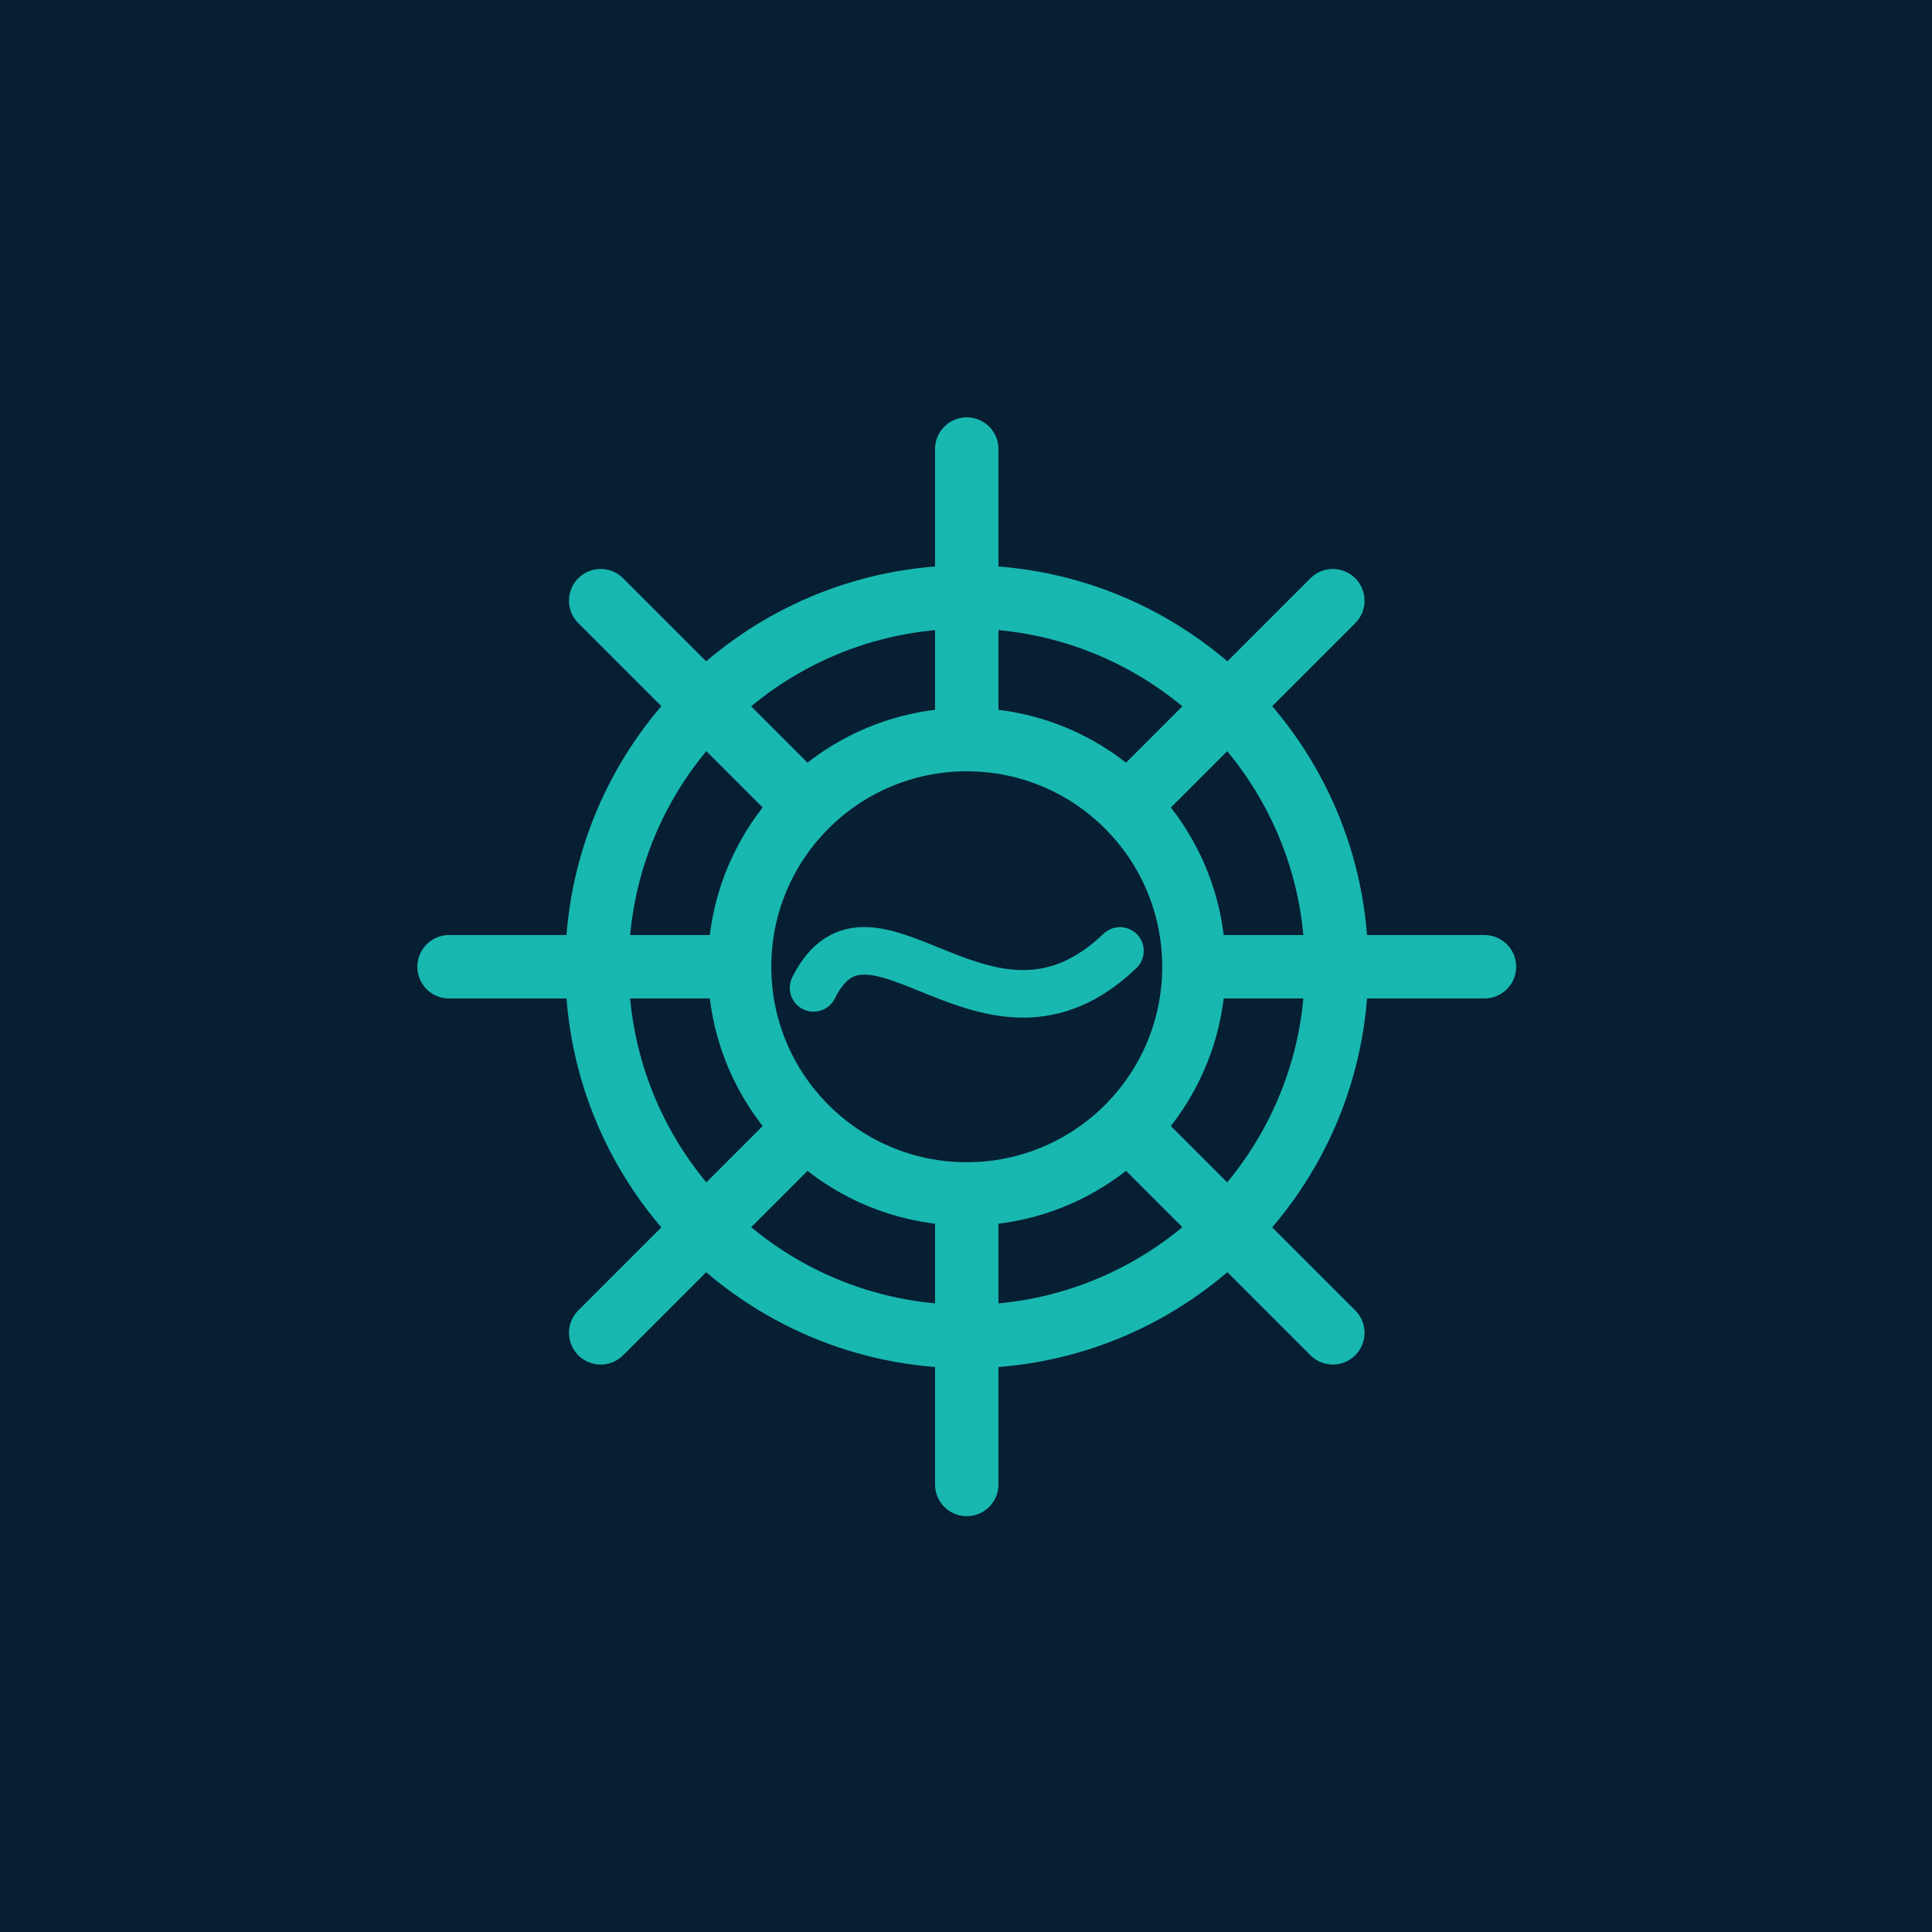
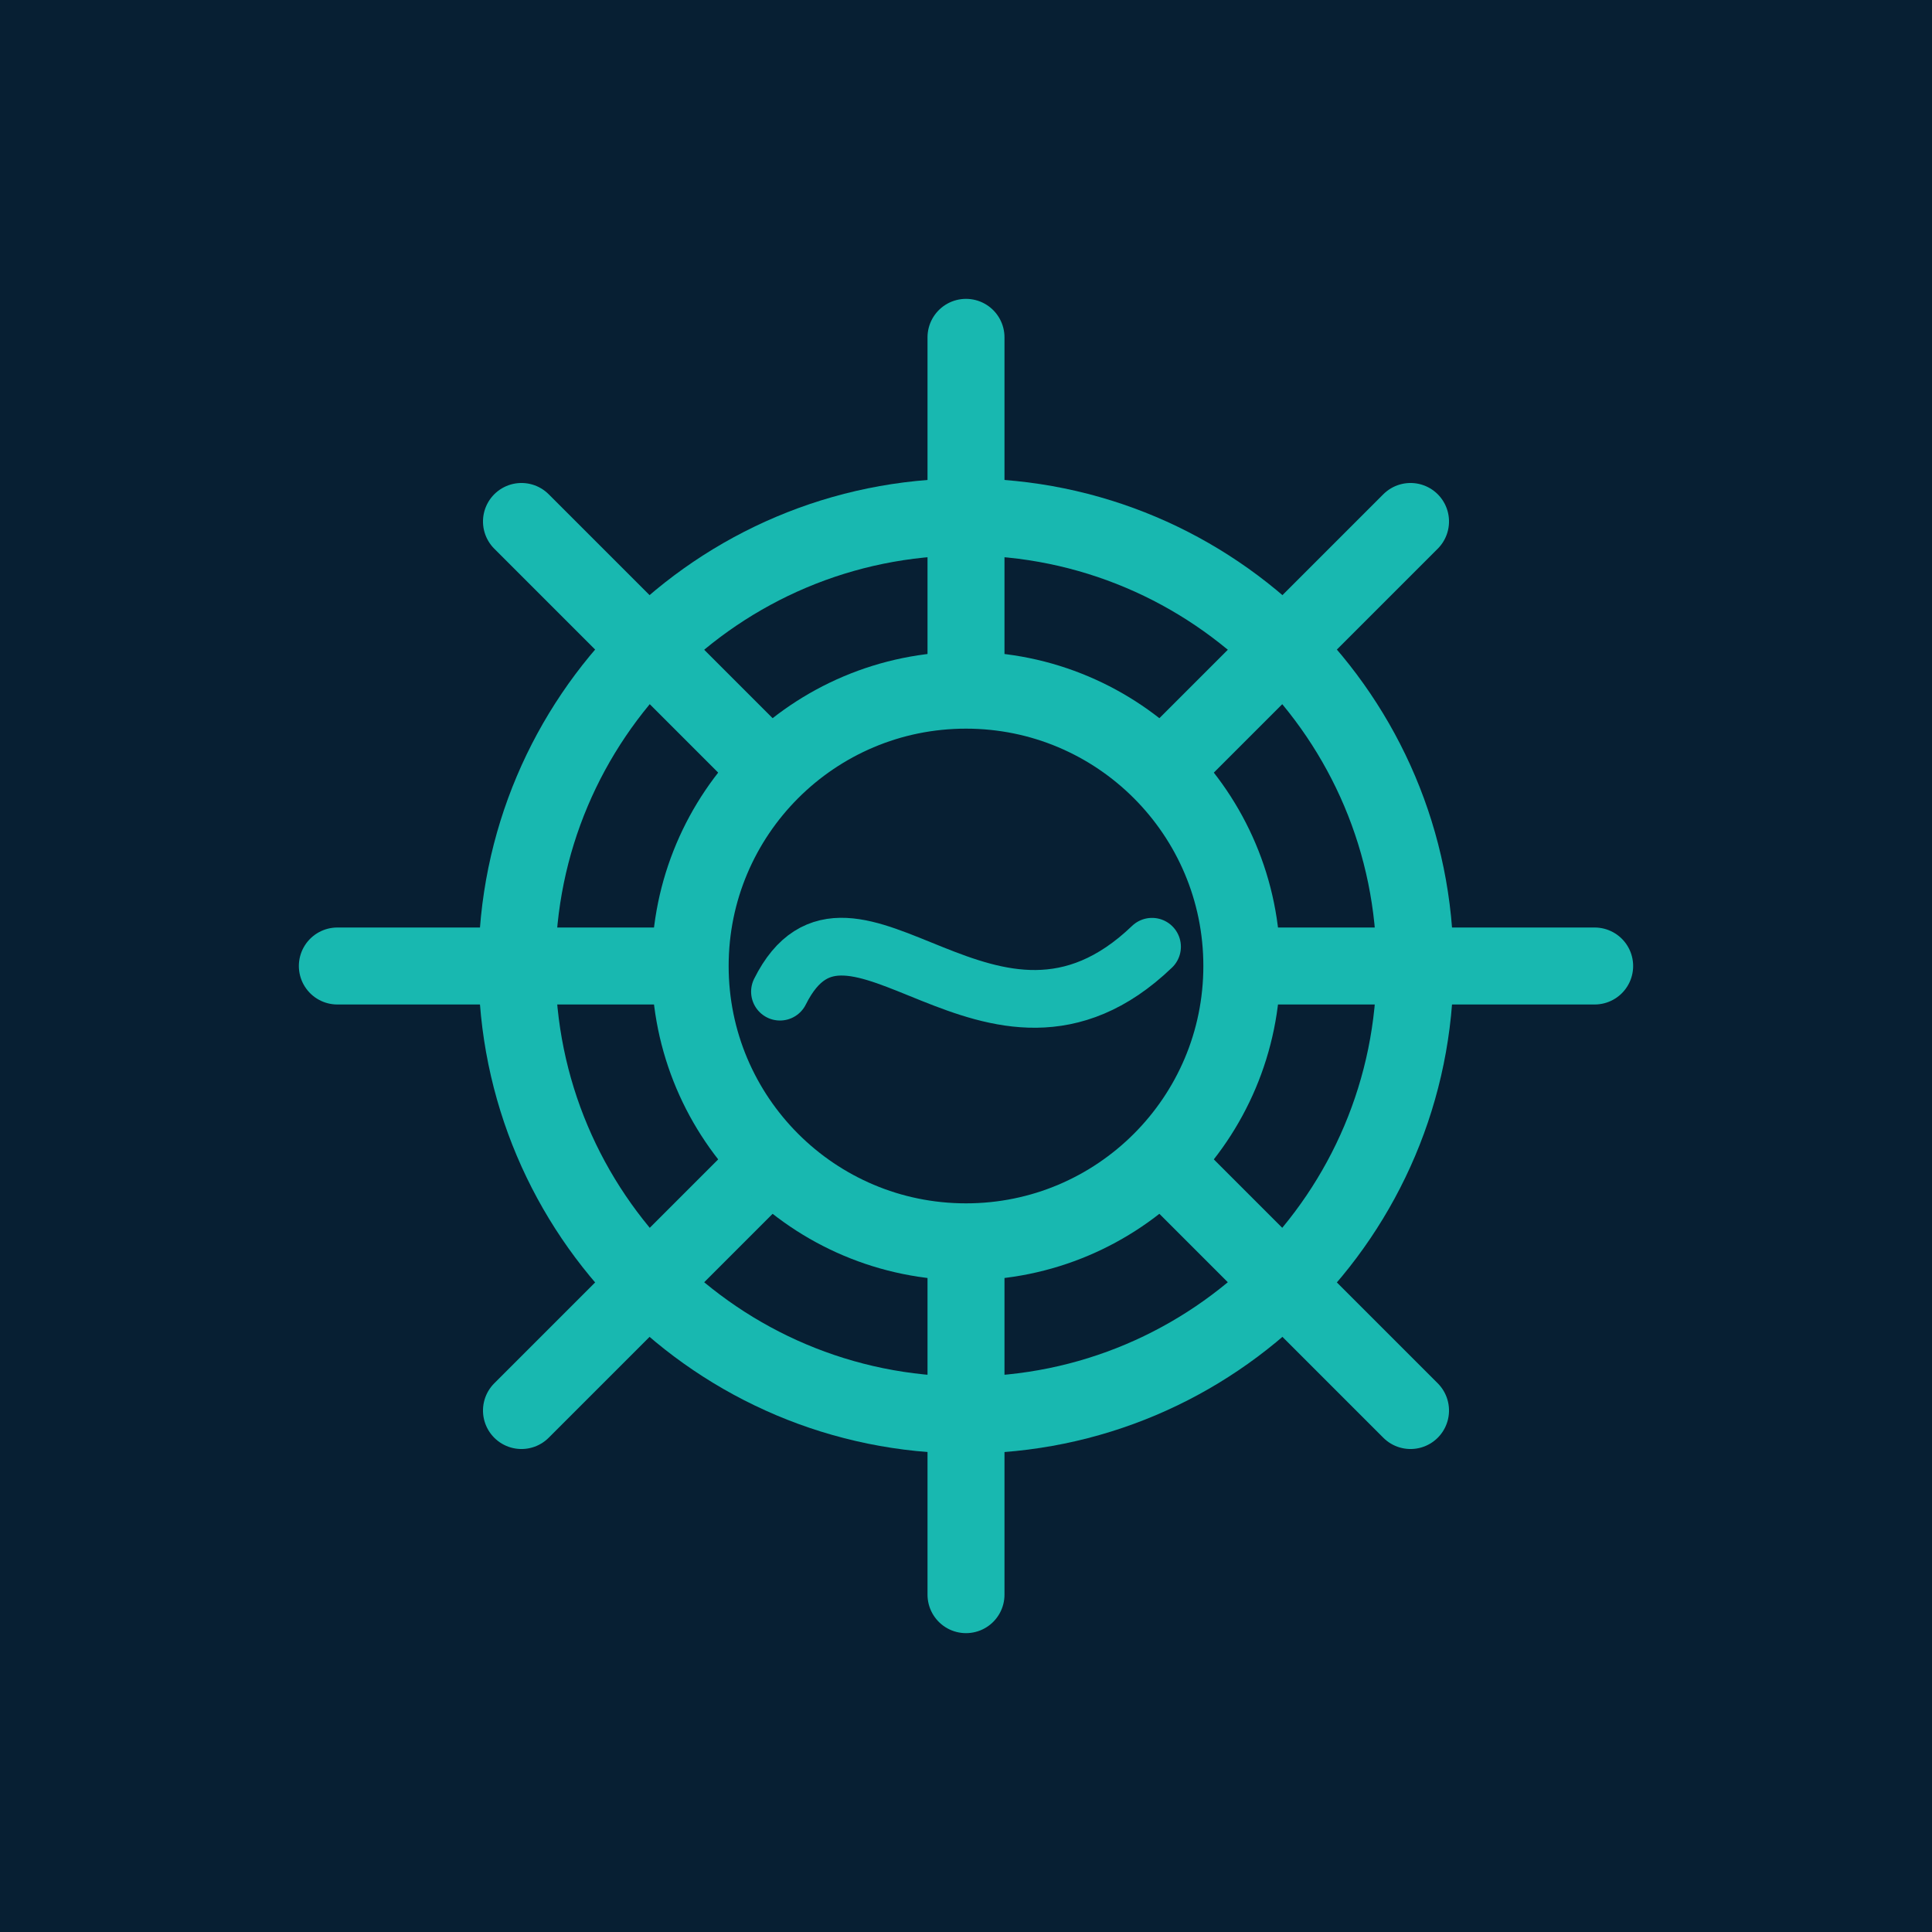
<svg xmlns="http://www.w3.org/2000/svg" width="1024" height="1024" viewBox="0 0 1024 1024">
  <rect width="1024" height="1024" fill="#071F33" />
-   <g transform="translate(154 154) scale(2.8)">
+   <g transform="translate(512 512) scale(3.4) translate(-128 -128)">
    <g fill="none" stroke="#18B8B0" stroke-width="12" stroke-linecap="round">
      <path transform="rotate(0 128 128)" d="M128 30V82" />
      <path transform="rotate(45 128 128)" d="M128 30V82" />
      <path transform="rotate(90 128 128)" d="M128 30V82" />
      <path transform="rotate(135 128 128)" d="M128 30V82" />
      <path transform="rotate(180 128 128)" d="M128 30V82" />
      <path transform="rotate(225 128 128)" d="M128 30V82" />
      <path transform="rotate(270 128 128)" d="M128 30V82" />
      <path transform="rotate(315 128 128)" d="M128 30V82" />
      <circle cx="128" cy="128" r="70" />
      <circle cx="128" cy="128" r="43" />
      <path stroke-width="9" d="M99 132C110 110 132 149 157 125" />
    </g>
  </g>
</svg>
